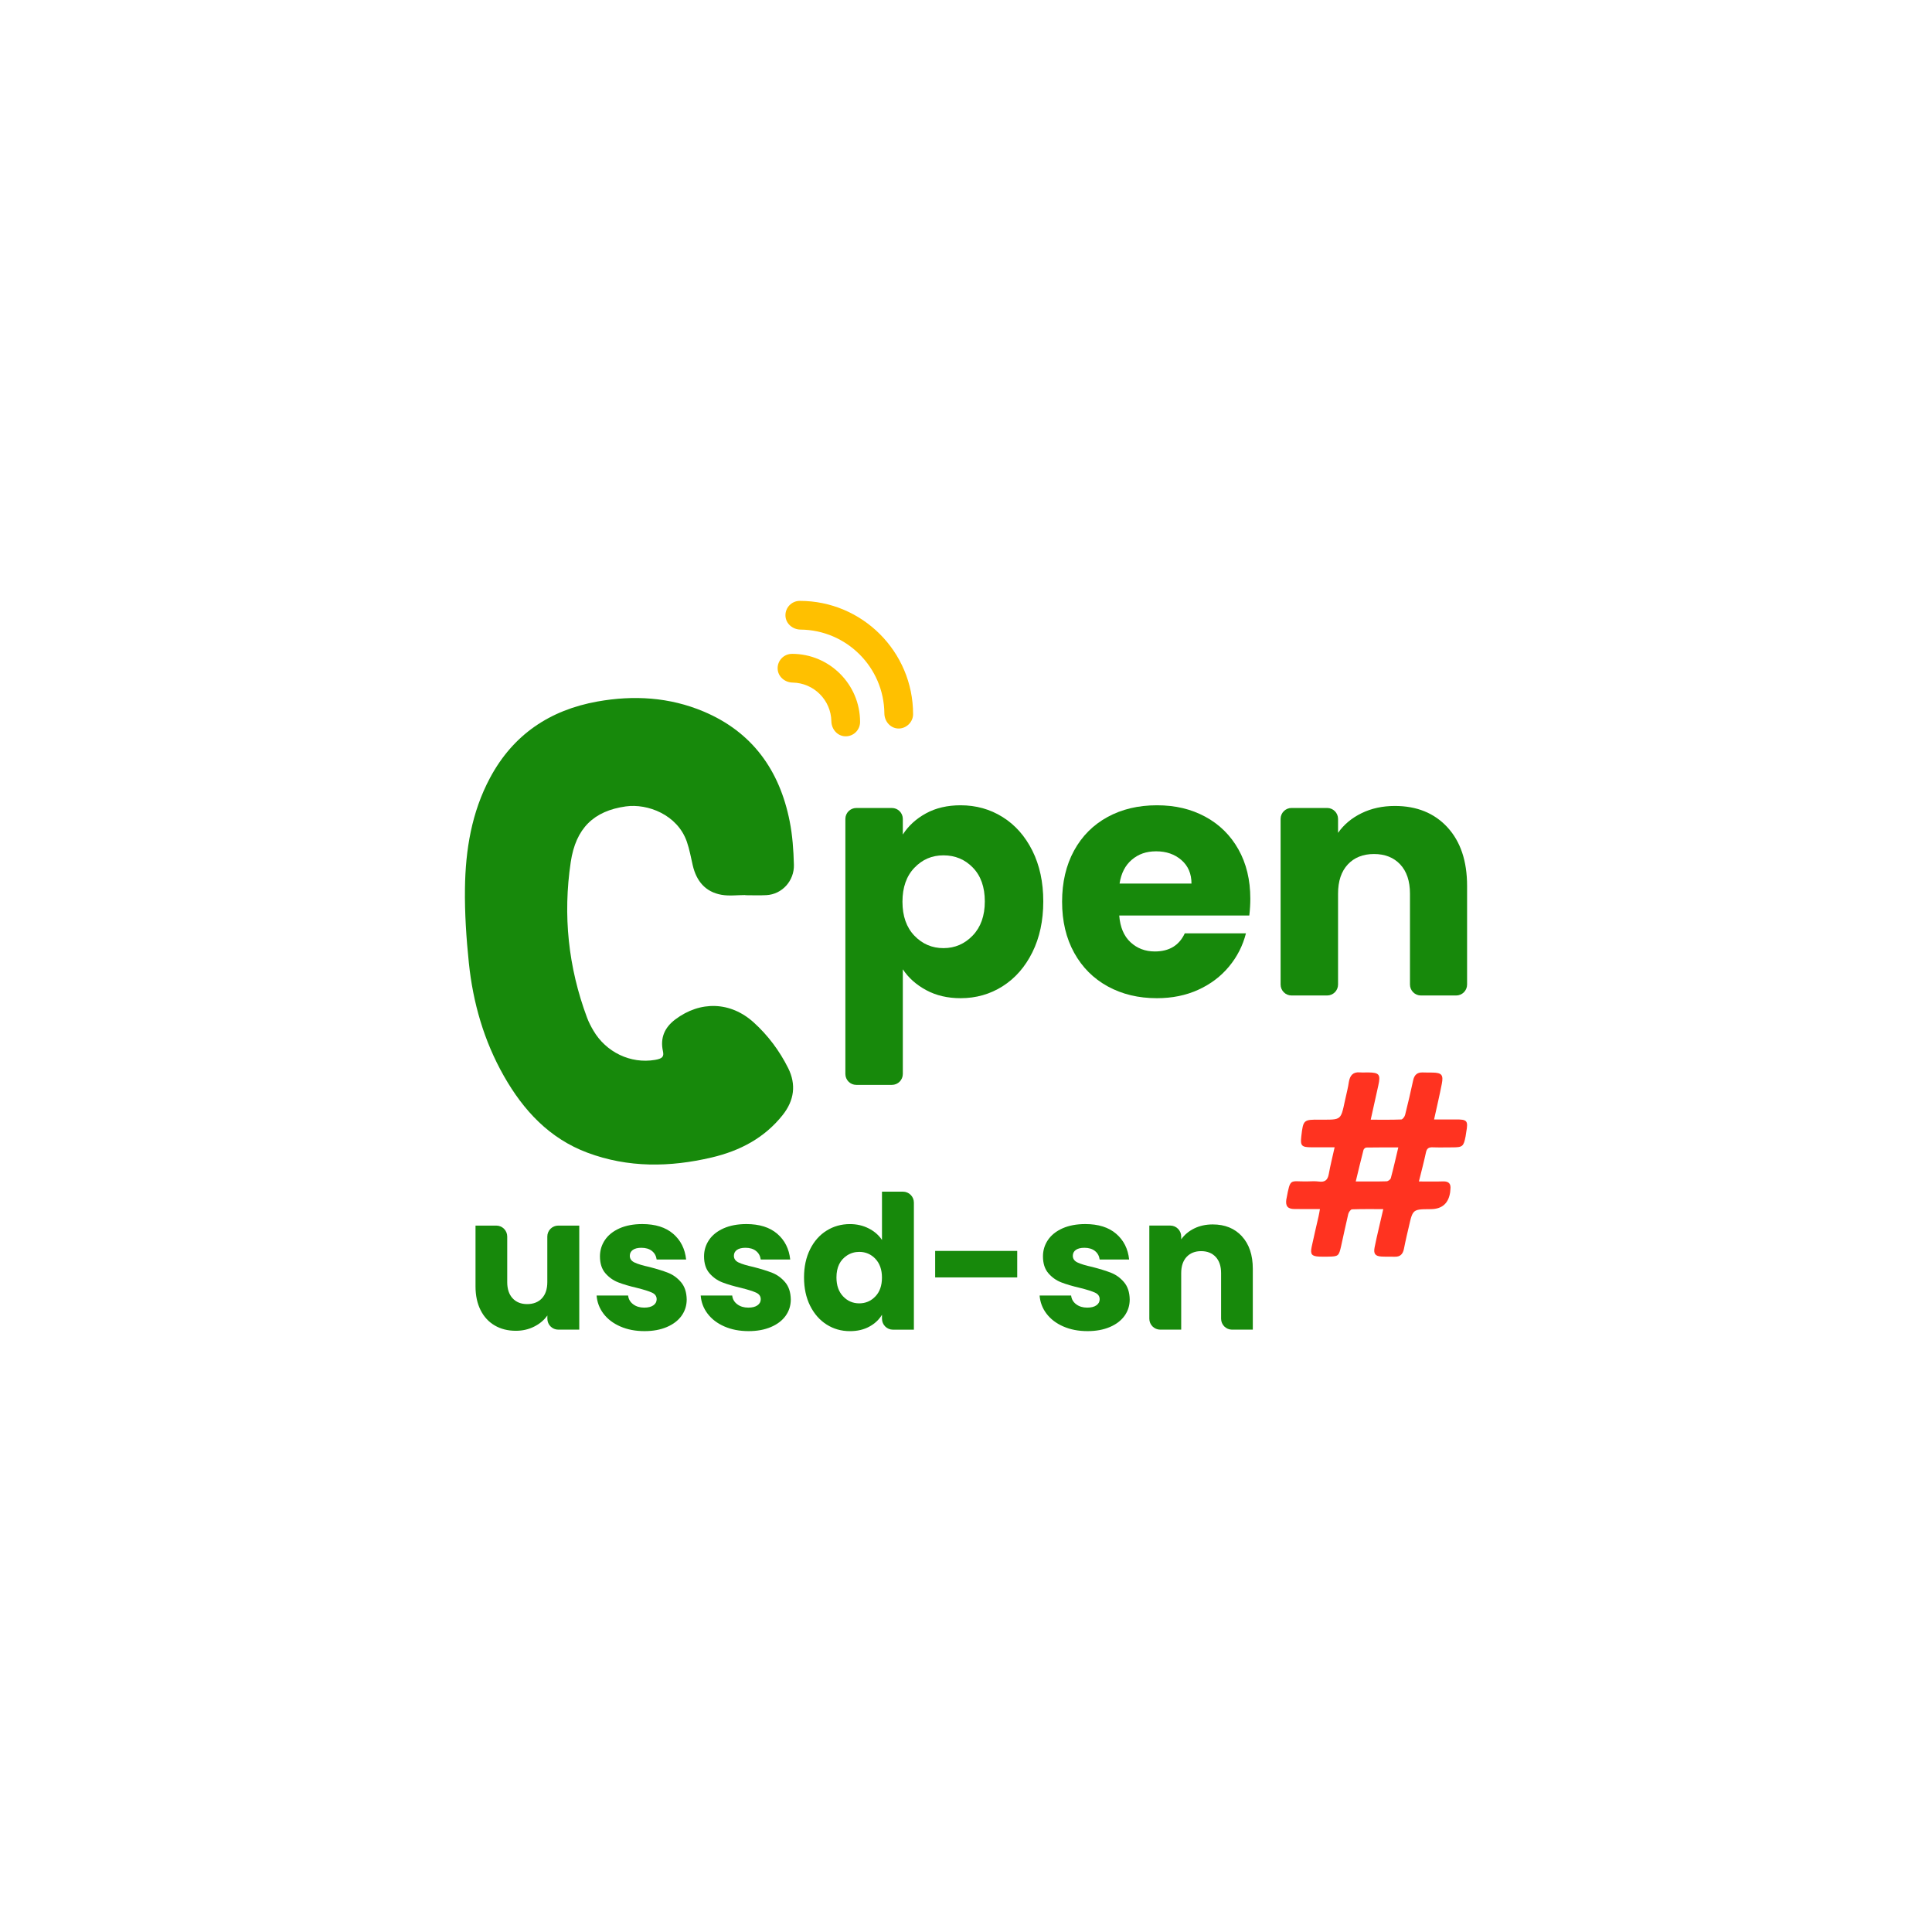
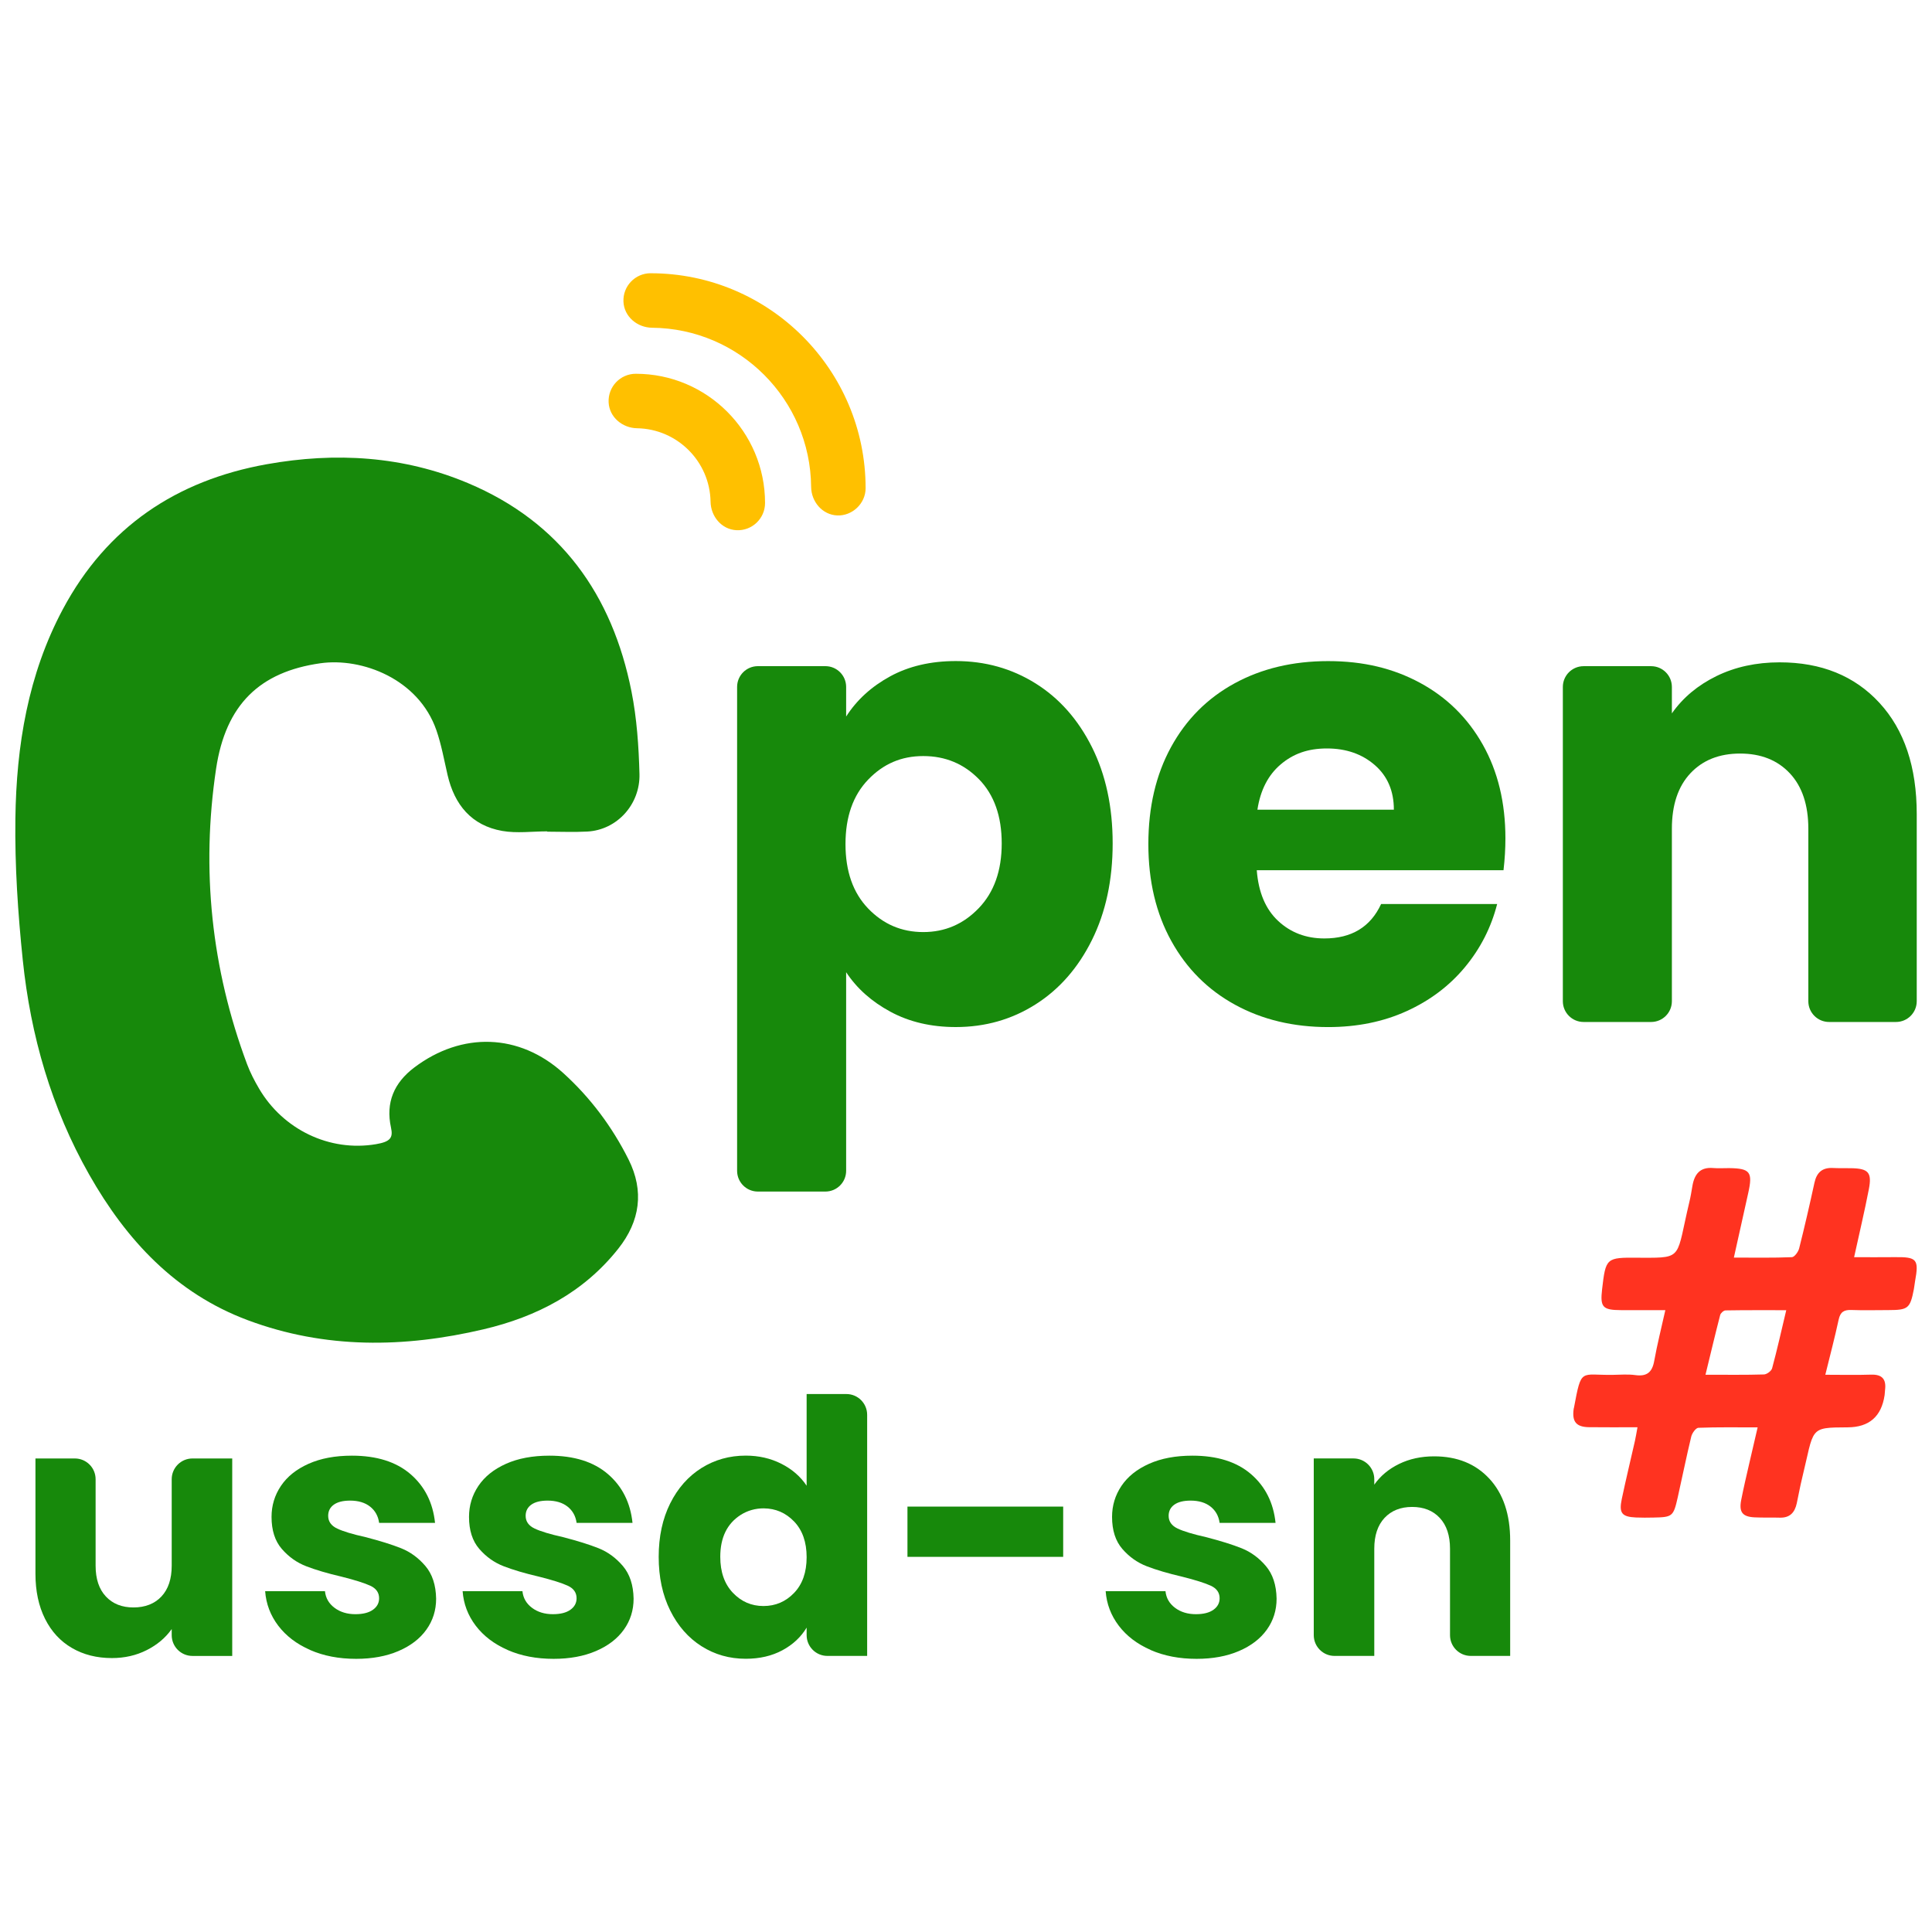
<svg xmlns="http://www.w3.org/2000/svg" id="Calque_1" data-name="Calque 1" viewBox="0 0 800 800">
  <defs>
    <style>
      .cls-1 {
        fill: #17890b;
      }

      .cls-1, .cls-2, .cls-3 {
        stroke-width: 0px;
      }

      .cls-2 {
        fill: #ffc000;
      }

      .cls-3 {
        fill: #ff3320;
      }
    </style>
  </defs>
-   <path class="cls-1" d="m308.6,370.62c-3.28,0-6.64.46-9.82-.1-6.71-1.18-10.42-5.7-11.93-12.21-.76-3.27-1.34-6.61-2.44-9.77-3.89-11.21-16.26-15.89-25.3-14.62-13.21,1.86-20.68,8.99-22.78,23.05-3.28,21.98-1.04,43.57,6.77,64.46.69,1.84,1.61,3.62,2.62,5.33,5.22,8.9,15.34,13.84,25.51,12.12,3.13-.53,3.76-1.39,3.28-3.6-1.2-5.47.65-9.79,5.09-13.14,10.36-7.81,22.89-7.48,32.52,1.25,5.9,5.35,10.65,11.71,14.22,18.84,3.45,6.88,2.51,13.46-2.23,19.45-7.58,9.57-17.8,14.88-29.43,17.61-17.29,4.07-34.56,4.32-51.42-1.98-15.77-5.89-26.52-17.5-34.63-31.79-8.24-14.52-12.78-30.31-14.49-46.82-1.06-10.24-1.75-20.59-1.61-30.88.21-15.89,2.75-31.46,10.38-45.73,9.56-17.88,24.73-28.07,44.48-31.61,14.99-2.68,29.79-1.82,43.93,4.13,20.21,8.51,31.49,24.36,35.67,45.46,1.17,5.9,1.59,12,1.75,18.03.17,6.56-4.83,12.21-11.39,12.56-2.91.16-5.83.03-8.74.03,0-.03,0-.06,0-.08Z" />
-   <path class="cls-3" d="m567.59,463.64c4.42,0,8.54.08,12.65-.09.57-.02,1.4-1.16,1.59-1.92,1.2-4.76,2.3-9.54,3.34-14.34.49-2.25,1.73-3.33,4.05-3.21,1.35.07,2.7.02,4.05.05,3.67.08,4.47.95,3.76,4.62-.93,4.8-2.06,9.56-3.21,14.8,3.09,0,5.92.03,8.76,0,4.97-.07,5.43.44,4.55,5.28-.1.57-.15,1.15-.26,1.72-.82,4.19-1.25,4.55-5.52,4.55-2.7,0-5.41.08-8.11-.02-1.61-.06-2.42.42-2.78,2.1-.84,3.91-1.87,7.78-2.92,12.04,3.66,0,6.83.08,9.99-.03,2.45-.08,3.34,1.03,3.05,3.34-.05.38-.04.77-.1,1.15q-1.04,6.97-8.05,7c-8.59.04-7.24.03-9.97,11.17-.44,1.79-.76,3.61-1.15,5.41-.44,2.03-1.52,3.19-3.73,3.12-1.83-.06-3.67.03-5.5-.07-2.62-.14-3.4-1.14-2.89-3.78.51-2.64,1.14-5.27,1.74-7.9.57-2.52,1.17-5.04,1.85-7.96-4.51,0-8.73-.07-12.93.09-.56.02-1.38,1.17-1.56,1.92-1.06,4.4-1.95,8.84-2.95,13.25-.95,4.2-1.15,4.34-5.34,4.42-1.25.02-2.51.04-3.76-.02-3.09-.14-3.76-.94-3.11-4.03.89-4.24,1.92-8.46,2.87-12.68.19-.83.32-1.67.56-2.98-3.73,0-7.16.04-10.59-.01-2.8-.04-3.73-1.22-3.33-4.01.01-.09.05-.19.07-.28,1.65-8.78,1.37-7.02,8.47-7.14,1.64-.03,3.31-.17,4.92.05,2.53.35,3.68-.63,4.12-3.1.64-3.58,1.54-7.12,2.42-11.08-3.35,0-6.5,0-9.65,0-4.04-.02-4.6-.64-4.15-4.54.8-6.87.9-6.96,7.76-6.9.39,0,.77,0,1.16.01,8.84.01,7.21.01,10.14-12.25.27-1.12.45-2.26.64-3.4.45-2.68,1.72-4.19,4.57-3.94,1.15.1,2.32,0,3.47.02,4.57.06,5.17.85,4.14,5.45-1.02,4.59-2.04,9.17-3.13,14.09Zm-6.2,25.57c4.7,0,8.73.06,12.76-.06.63-.02,1.62-.75,1.77-1.34,1.09-4.06,2.01-8.16,3.09-12.69-4.65,0-8.96-.03-13.26.05-.41,0-1.05.59-1.16,1.01-1.08,4.15-2.06,8.33-3.2,13.03Z" />
+   <path class="cls-1" d="m226.59,344.25c-6.22,0-12.6.88-18.63-.18-12.73-2.25-19.77-10.82-22.63-23.16-1.44-6.21-2.55-12.55-4.63-18.54-7.38-21.27-30.85-30.15-48.01-27.73-25.07,3.54-39.24,17.05-43.22,43.73-6.23,41.71-1.97,82.66,12.84,122.29,1.31,3.49,3.05,6.86,4.97,10.12,9.91,16.88,29.11,26.27,48.41,23,5.95-1.01,7.14-2.65,6.22-6.84-2.28-10.38,1.23-18.58,9.67-24.94,19.65-14.81,43.43-14.19,61.7,2.37,11.19,10.14,20.21,22.21,26.99,35.75,6.54,13.06,4.77,25.54-4.23,36.91-14.37,18.16-33.78,28.23-55.83,33.41-32.81,7.71-65.56,8.19-97.57-3.76-29.92-11.17-50.33-33.2-65.71-60.31-15.64-27.56-24.25-57.5-27.5-88.83-2.02-19.43-3.32-39.07-3.06-58.58.4-30.15,5.22-59.69,19.69-86.76,18.14-33.92,46.92-53.26,84.39-59.97,28.44-5.09,56.53-3.46,83.35,7.83,38.34,16.15,59.74,46.23,67.68,86.24,2.22,11.18,3.01,22.76,3.31,34.2.33,12.44-9.17,23.16-21.6,23.83-5.52.3-11.06.05-16.59.05,0-.05,0-.11,0-.16Z" />
+   <path class="cls-3" d="m717.97,520.74c8.38,0,16.2.15,24-.17,1.09-.04,2.66-2.21,3.02-3.64,2.28-9.03,4.36-18.11,6.34-27.2.93-4.26,3.27-6.32,7.68-6.09,2.56.13,5.13.03,7.69.09,6.97.15,8.49,1.8,7.14,8.76-1.76,9.11-3.92,18.14-6.09,28.08,5.86,0,11.24.06,16.61-.01,9.43-.14,10.29.84,8.62,10.02-.2,1.08-.28,2.18-.49,3.26-1.55,7.95-2.37,8.62-10.48,8.64-5.13,0-10.26.15-15.38-.04-3.06-.12-4.6.81-5.28,3.98-1.59,7.42-3.55,14.77-5.53,22.84,6.95,0,12.96.15,18.96-.05,4.65-.15,6.33,1.96,5.78,6.34-.09.73-.08,1.47-.19,2.19q-1.97,13.23-15.28,13.29c-16.3.08-13.74.06-18.91,21.2-.83,3.4-1.44,6.85-2.18,10.27-.84,3.85-2.88,6.06-7.09,5.93-3.48-.11-6.96.05-10.44-.13-4.97-.26-6.45-2.17-5.48-7.17.98-5.02,2.16-10,3.3-14.98,1.09-4.79,2.22-9.56,3.51-15.1-8.56,0-16.56-.14-24.53.17-1.06.04-2.62,2.21-2.96,3.64-2.02,8.34-3.7,16.77-5.59,25.14-1.8,7.97-2.18,8.24-10.13,8.39-2.38.05-4.77.07-7.14-.03-5.87-.27-7.14-1.78-5.91-7.64,1.69-8.05,3.64-16.04,5.45-24.07.35-1.57.6-3.16,1.06-5.66-7.07,0-13.58.07-20.1-.02-5.3-.08-7.08-2.31-6.32-7.6.03-.18.1-.35.13-.53,3.12-16.66,2.6-13.32,16.07-13.54,3.11-.05,6.27-.32,9.33.1,4.79.66,6.98-1.19,7.82-5.88,1.22-6.8,2.93-13.51,4.6-21.02-6.36,0-12.33.02-18.31,0-7.67-.03-8.73-1.22-7.88-8.62,1.51-13.03,1.7-13.2,14.73-13.09.73,0,1.47.02,2.2.02,16.77.03,13.69.02,19.24-23.24.51-2.12.86-4.29,1.22-6.44.86-5.08,3.26-7.95,8.67-7.47,2.18.19,4.39,0,6.59.03,8.68.12,9.81,1.62,7.86,10.34-1.94,8.7-3.87,17.41-5.95,26.74Zm-11.76,48.51c8.92,0,16.57.11,24.21-.12,1.19-.04,3.07-1.43,3.37-2.54,2.08-7.7,3.82-15.49,5.86-24.07-8.83,0-17-.05-25.16.09-.77.01-1.99,1.11-2.2,1.92-2.04,7.88-3.92,15.81-6.08,24.72Z" />
  <g>
-     <path class="cls-1" d="m383.44,336.79c4.08-2.23,8.86-3.34,14.33-3.34,6.4,0,12.2,1.62,17.39,4.87,5.2,3.25,9.3,7.89,12.32,13.92,3.01,6.03,4.52,13.04,4.52,21.01s-1.51,15.01-4.52,21.08c-3.02,6.08-7.12,10.76-12.32,14.06-5.2,3.29-10.99,4.94-17.39,4.94-5.38,0-10.14-1.11-14.26-3.34-4.13-2.23-7.35-5.1-9.67-8.63v43.34c0,2.5-2.03,4.53-4.53,4.53h-14.73c-2.5,0-4.53-2.03-4.53-4.53v-105.6c0-2.5,2.03-4.53,4.53-4.53h14.73c2.5,0,4.53,2.03,4.53,4.53v6.46c2.32-3.62,5.52-6.54,9.6-8.77Zm19.41,22.47c-3.29-3.39-7.35-5.08-12.18-5.08s-8.75,1.72-12.04,5.15c-3.29,3.43-4.94,8.12-4.94,14.06s1.65,10.62,4.94,14.06c3.29,3.43,7.31,5.15,12.04,5.15s8.77-1.74,12.11-5.22,5.01-8.19,5.01-14.12-1.65-10.6-4.94-13.99Z" />
-     <path class="cls-1" d="m517.31,379.09h-53.86c.37,4.82,1.92,8.51,4.66,11.06,2.74,2.55,6.1,3.83,10.09,3.83,5.94,0,10.07-2.5,12.39-7.51h25.33c-1.3,5.1-3.64,9.7-7.03,13.78-3.39,4.08-7.63,7.28-12.73,9.6-5.1,2.32-10.81,3.48-17.12,3.48-7.61,0-14.38-1.62-20.32-4.87-5.94-3.25-10.58-7.88-13.92-13.92-3.34-6.03-5.01-13.08-5.01-21.15s1.65-15.12,4.94-21.15c3.29-6.03,7.91-10.67,13.85-13.92,5.94-3.25,12.75-4.87,20.46-4.87s14.19,1.58,20.04,4.73c5.84,3.16,10.41,7.65,13.71,13.5,3.29,5.84,4.94,12.66,4.94,20.46,0,2.23-.14,4.55-.42,6.96Zm-23.94-13.22c0-4.08-1.39-7.33-4.17-9.74-2.78-2.41-6.26-3.62-10.44-3.62s-7.35,1.16-10.09,3.48c-2.74,2.32-4.43,5.61-5.08,9.88h29.78Z" />
-     <path class="cls-1" d="m599.35,342.57c5.43,5.89,8.14,13.99,8.14,24.28v40.83c0,2.5-2.03,4.53-4.53,4.53h-14.59c-2.5,0-4.53-2.03-4.53-4.53v-37.63c0-5.19-1.35-9.23-4.04-12.11-2.69-2.87-6.31-4.31-10.85-4.31s-8.17,1.44-10.85,4.31c-2.69,2.88-4.04,6.91-4.04,12.11v37.63c0,2.5-2.03,4.53-4.53,4.53h-14.73c-2.5,0-4.53-2.03-4.53-4.53v-68.59c0-2.5,2.03-4.53,4.53-4.53h14.73c2.5,0,4.53,2.03,4.53,4.53v5.77c2.41-3.43,5.66-6.15,9.74-8.14,4.08-1.99,8.67-2.99,13.78-2.99,9.09,0,16.35,2.95,21.78,8.84Z" />
+     <path class="cls-1" d="m368.58,280.07c7.74-4.22,16.81-6.34,27.2-6.34,12.15,0,23.14,3.08,33,9.24,9.86,6.16,17.64,14.96,23.37,26.4,5.72,11.44,8.58,24.73,8.58,39.87s-2.86,28.47-8.58,40c-5.72,11.53-13.51,20.42-23.37,26.67-9.86,6.25-20.86,9.37-33,9.37-10.21,0-19.23-2.11-27.06-6.34-7.83-4.22-13.95-9.68-18.35-16.37v82.23c0,4.75-3.85,8.6-8.6,8.6h-27.95c-4.75,0-8.6-3.85-8.6-8.6v-200.36c0-4.75,3.85-8.6,8.6-8.6h27.95c4.75,0,8.6,3.85,8.6,8.6v12.26c4.4-6.87,10.47-12.41,18.22-16.63Zm36.83,42.64c-6.25-6.42-13.95-9.64-23.1-9.64s-16.59,3.26-22.84,9.77c-6.25,6.51-9.37,15.4-9.37,26.67s3.12,20.16,9.37,26.67c6.25,6.51,13.86,9.77,22.84,9.77s16.63-3.3,22.97-9.9c6.34-6.6,9.51-15.53,9.51-26.8s-3.13-20.11-9.37-26.54Z" />
+     <path class="cls-1" d="m622.58,360.34h-102.18c.7,9.15,3.65,16.15,8.85,20.99,5.19,4.84,11.57,7.26,19.14,7.26,11.26,0,19.1-4.75,23.5-14.26h48.05c-2.47,9.68-6.91,18.4-13.33,26.14-6.43,7.75-14.48,13.82-24.16,18.22-9.68,4.4-20.51,6.6-32.48,6.6-14.44,0-27.29-3.08-38.55-9.24-11.27-6.16-20.07-14.96-26.4-26.4-6.34-11.44-9.51-24.82-9.51-40.13s3.12-28.69,9.37-40.13c6.25-11.44,15-20.24,26.27-26.4,11.26-6.16,24.2-9.24,38.81-9.24s26.93,3,38.02,8.98c11.09,5.99,19.76,14.52,26.01,25.61,6.25,11.09,9.37,24.03,9.37,38.81,0,4.22-.26,8.63-.79,13.2Zm-45.41-25.08c0-7.74-2.64-13.9-7.92-18.48-5.28-4.58-11.88-6.86-19.8-6.86s-13.95,2.2-19.14,6.6c-5.19,4.4-8.41,10.65-9.64,18.75h56.5Z" />
+     <path class="cls-1" d="m778.23,291.03c10.3,11.18,15.45,26.54,15.45,46.07v77.48c0,4.75-3.85,8.6-8.6,8.6h-27.69c-4.75,0-8.6-3.85-8.6-8.6v-71.4c0-9.86-2.56-17.51-7.66-22.97-5.11-5.45-11.97-8.18-20.59-8.18s-15.49,2.73-20.59,8.18c-5.11,5.46-7.66,13.11-7.66,22.97v71.4c0,4.75-3.85,8.6-8.6,8.6h-27.95c-4.75,0-8.6-3.85-8.6-8.6v-130.13c0-4.75,3.85-8.6,8.6-8.6h27.95c4.75,0,8.6,3.85,8.6,8.6v10.94c4.57-6.51,10.73-11.66,18.48-15.45,7.74-3.78,16.46-5.68,26.14-5.68,17.25,0,31.02,5.59,41.32,16.77Z" />
  </g>
  <g>
-     <path class="cls-1" d="m239.86,507.48v43.1h-8.68c-2.5,0-4.53-2.03-4.53-4.53v-1.34c-1.34,1.91-3.15,3.44-5.45,4.6-2.29,1.16-4.83,1.74-7.61,1.74-3.3,0-6.21-.73-8.73-2.2-2.52-1.47-4.48-3.59-5.87-6.37s-2.09-6.05-2.09-9.81v-25.18h8.6c2.5,0,4.53,2.03,4.53,4.53v18.87c0,2.88.75,5.12,2.24,6.72,1.49,1.6,3.5,2.39,6.02,2.39s4.61-.8,6.1-2.39c1.49-1.6,2.24-3.84,2.24-6.72v-18.87c0-2.5,2.03-4.53,4.53-4.53h8.68Z" />
-     <path class="cls-1" d="m256.85,549.26c-2.94-1.29-5.25-3.05-6.95-5.29-1.7-2.24-2.65-4.75-2.86-7.53h13.05c.15,1.49.85,2.7,2.09,3.63,1.24.93,2.75,1.39,4.56,1.39,1.65,0,2.92-.32,3.82-.96.9-.64,1.35-1.48,1.35-2.51,0-1.24-.64-2.15-1.93-2.74-1.29-.59-3.37-1.25-6.26-1.97-3.09-.72-5.66-1.48-7.72-2.28-2.06-.8-3.84-2.06-5.33-3.78-1.49-1.72-2.24-4.06-2.24-6.99,0-2.47.68-4.72,2.05-6.76,1.36-2.03,3.37-3.64,6.02-4.83,2.65-1.18,5.81-1.78,9.46-1.78,5.41,0,9.67,1.34,12.78,4.02,3.11,2.68,4.9,6.23,5.37,10.66h-12.2c-.21-1.49-.86-2.68-1.97-3.55-1.11-.88-2.56-1.31-4.36-1.31-1.54,0-2.73.3-3.55.89-.82.59-1.24,1.4-1.24,2.43,0,1.24.66,2.16,1.97,2.78s3.36,1.24,6.14,1.85c3.19.82,5.79,1.64,7.8,2.43,2.01.8,3.77,2.08,5.29,3.86,1.52,1.78,2.3,4.16,2.36,7.14,0,2.52-.71,4.78-2.12,6.76-1.42,1.98-3.45,3.54-6.1,4.67-2.65,1.13-5.73,1.7-9.23,1.7-3.76,0-7.11-.64-10.04-1.93Z" />
-     <path class="cls-1" d="m299.95,549.26c-2.94-1.29-5.25-3.05-6.95-5.29-1.7-2.24-2.65-4.75-2.86-7.53h13.05c.15,1.49.85,2.7,2.09,3.63,1.24.93,2.75,1.39,4.56,1.39,1.65,0,2.92-.32,3.82-.96.9-.64,1.35-1.48,1.35-2.51,0-1.24-.64-2.15-1.93-2.74-1.29-.59-3.37-1.25-6.26-1.97-3.09-.72-5.66-1.48-7.72-2.28-2.06-.8-3.84-2.06-5.33-3.78-1.49-1.72-2.24-4.06-2.24-6.99,0-2.47.68-4.72,2.05-6.76,1.36-2.03,3.37-3.64,6.02-4.83,2.65-1.18,5.81-1.78,9.46-1.78,5.41,0,9.67,1.34,12.78,4.02,3.11,2.68,4.9,6.23,5.37,10.66h-12.2c-.21-1.49-.86-2.68-1.97-3.55-1.11-.88-2.56-1.31-4.36-1.31-1.54,0-2.73.3-3.55.89-.82.59-1.24,1.4-1.24,2.43,0,1.24.66,2.16,1.97,2.78s3.36,1.24,6.14,1.85c3.19.82,5.79,1.64,7.8,2.43,2.01.8,3.77,2.08,5.29,3.86,1.52,1.78,2.3,4.16,2.36,7.14,0,2.52-.71,4.78-2.12,6.76-1.42,1.98-3.45,3.54-6.1,4.67-2.65,1.13-5.73,1.7-9.23,1.7-3.76,0-7.11-.64-10.04-1.93Z" />
-     <path class="cls-1" d="m335.44,517.29c1.67-3.35,3.95-5.92,6.84-7.72,2.88-1.8,6.1-2.7,9.65-2.7,2.83,0,5.42.59,7.76,1.78,2.34,1.19,4.18,2.78,5.52,4.79v-20h8.68c2.5,0,4.53,2.03,4.53,4.53v52.62h-8.68c-2.5,0-4.53-2.03-4.53-4.53v-1.65c-1.24,2.06-3,3.71-5.29,4.94-2.29,1.24-4.96,1.85-7.99,1.85-3.55,0-6.77-.91-9.65-2.74-2.88-1.83-5.16-4.43-6.84-7.8-1.67-3.37-2.51-7.27-2.51-11.7s.84-8.31,2.51-11.66Zm27.03,3.94c-1.81-1.89-4.02-2.84-6.62-2.86-1.81-.01-3.56.48-5.08,1.46-2.94,1.9-4.41,4.94-4.41,9.12,0,3.3.91,5.91,2.74,7.84,1.83,1.93,4.05,2.9,6.68,2.9s4.85-.95,6.68-2.86c1.83-1.9,2.74-4.51,2.74-7.8s-.92-5.89-2.74-7.8Z" />
-     <path class="cls-1" d="m421.21,517.98v10.97h-33.98v-10.97h33.98Z" />
-     <path class="cls-1" d="m440.29,549.26c-2.94-1.29-5.25-3.05-6.95-5.29-1.7-2.24-2.65-4.75-2.86-7.53h13.05c.16,1.49.85,2.7,2.09,3.63,1.24.93,2.75,1.39,4.56,1.39,1.65,0,2.92-.32,3.82-.96.9-.64,1.35-1.48,1.35-2.51,0-1.24-.64-2.15-1.93-2.74-1.29-.59-3.37-1.25-6.26-1.97-3.09-.72-5.67-1.48-7.72-2.28-2.06-.8-3.84-2.06-5.33-3.78-1.49-1.72-2.24-4.06-2.24-6.99,0-2.47.68-4.72,2.05-6.76,1.36-2.03,3.37-3.64,6.02-4.83,2.65-1.18,5.8-1.78,9.46-1.78,5.41,0,9.67,1.34,12.78,4.02,3.12,2.68,4.9,6.23,5.37,10.66h-12.2c-.21-1.49-.86-2.68-1.97-3.55-1.11-.88-2.56-1.31-4.36-1.31-1.54,0-2.73.3-3.55.89-.82.59-1.24,1.4-1.24,2.43,0,1.24.66,2.16,1.97,2.78,1.31.62,3.36,1.24,6.14,1.85,3.19.82,5.79,1.64,7.8,2.43,2.01.8,3.77,2.08,5.29,3.86,1.52,1.78,2.3,4.16,2.36,7.14,0,2.52-.71,4.78-2.12,6.76-1.42,1.98-3.45,3.54-6.1,4.67-2.65,1.13-5.73,1.7-9.23,1.7-3.76,0-7.11-.64-10.04-1.93Z" />
-     <path class="cls-1" d="m514.24,511.92c3.01,3.27,4.52,7.76,4.52,13.48v25.18h-8.6c-2.5,0-4.53-2.03-4.53-4.53v-18.87c0-2.88-.75-5.12-2.24-6.72-1.49-1.59-3.5-2.39-6.02-2.39s-4.53.8-6.02,2.39c-1.49,1.6-2.24,3.84-2.24,6.72v23.4h-8.67c-2.5,0-4.53-2.03-4.53-4.53v-38.57h8.67c2.5,0,4.53,2.03,4.53,4.53v1.18c1.34-1.9,3.14-3.41,5.41-4.52,2.26-1.11,4.81-1.66,7.65-1.66,5.05,0,9.08,1.64,12.09,4.91Z" />
+     <path class="cls-1" d="m96.16,603.92v81.77h-16.46c-4.75,0-8.6-3.85-8.6-8.6v-2.54c-2.54,3.61-5.99,6.52-10.33,8.72-4.35,2.2-9.16,3.3-14.43,3.3-6.25,0-11.77-1.39-16.56-4.18-4.79-2.78-8.5-6.81-11.14-12.09s-3.96-11.48-3.96-18.61v-47.77h16.31c4.75,0,8.6,3.85,8.6,8.6v35.8c0,5.47,1.41,9.72,4.25,12.75,2.83,3.03,6.64,4.54,11.43,4.54s8.74-1.51,11.58-4.54c2.83-3.03,4.25-7.28,4.25-12.75v-35.8c0-4.75,3.85-8.6,8.6-8.6h16.46Z" />
+     <path class="cls-1" d="m128.4,683.2c-5.57-2.44-9.96-5.79-13.19-10.04-3.22-4.25-5.03-9.01-5.42-14.29h24.77c.29,2.83,1.61,5.13,3.96,6.89,2.34,1.76,5.23,2.64,8.65,2.64,3.12,0,5.54-.61,7.25-1.83,1.71-1.22,2.56-2.81,2.56-4.76,0-2.34-1.22-4.08-3.66-5.2-2.44-1.12-6.4-2.37-11.87-3.74-5.86-1.37-10.75-2.81-14.65-4.32-3.91-1.51-7.28-3.91-10.11-7.18-2.83-3.27-4.25-7.69-4.25-13.26,0-4.69,1.29-8.96,3.88-12.82,2.59-3.86,6.4-6.91,11.43-9.16,5.03-2.25,11.01-3.37,17.95-3.37,10.26,0,18.34,2.54,24.25,7.62,5.91,5.08,9.31,11.82,10.19,20.22h-23.15c-.39-2.83-1.64-5.08-3.74-6.74-2.1-1.66-4.86-2.49-8.28-2.49-2.93,0-5.18.56-6.74,1.68-1.56,1.12-2.34,2.66-2.34,4.62,0,2.34,1.25,4.1,3.74,5.28s6.37,2.34,11.65,3.52c6.06,1.56,10.99,3.1,14.8,4.62,3.81,1.52,7.16,3.96,10.04,7.33,2.88,3.37,4.37,7.89,4.47,13.56,0,4.79-1.34,9.06-4.03,12.82-2.69,3.76-6.55,6.72-11.58,8.87-5.03,2.15-10.87,3.22-17.51,3.22-7.13,0-13.48-1.22-19.05-3.66Z" />
+     <path class="cls-1" d="m210.17,683.2c-5.57-2.44-9.96-5.79-13.19-10.04-3.22-4.25-5.03-9.01-5.42-14.29h24.77c.29,2.83,1.61,5.13,3.96,6.89,2.34,1.76,5.23,2.64,8.65,2.64,3.12,0,5.54-.61,7.25-1.83,1.71-1.22,2.56-2.81,2.56-4.76,0-2.34-1.22-4.08-3.66-5.2-2.44-1.12-6.4-2.37-11.87-3.74-5.86-1.37-10.75-2.81-14.65-4.32-3.91-1.51-7.28-3.91-10.11-7.18-2.83-3.27-4.25-7.69-4.25-13.26,0-4.69,1.29-8.96,3.88-12.82,2.59-3.86,6.4-6.91,11.43-9.16,5.03-2.25,11.01-3.37,17.95-3.37,10.26,0,18.34,2.54,24.25,7.62,5.91,5.08,9.31,11.82,10.19,20.22h-23.15c-.39-2.83-1.64-5.08-3.74-6.74-2.1-1.66-4.86-2.49-8.28-2.49-2.93,0-5.18.56-6.74,1.68-1.56,1.12-2.34,2.66-2.34,4.62,0,2.34,1.25,4.1,3.74,5.28,2.49,1.17,6.37,2.34,11.65,3.52,6.06,1.56,10.99,3.1,14.8,4.62,3.81,1.52,7.16,3.96,10.04,7.33,2.88,3.37,4.37,7.89,4.47,13.56,0,4.79-1.34,9.06-4.03,12.82-2.69,3.76-6.55,6.72-11.58,8.87-5.03,2.15-10.87,3.22-17.51,3.22-7.13,0-13.48-1.22-19.05-3.66Z" />
+     <path class="cls-1" d="m277.51,622.53c3.17-6.35,7.5-11.23,12.97-14.66,5.47-3.42,11.58-5.13,18.32-5.13,5.37,0,10.28,1.12,14.73,3.37,4.44,2.25,7.94,5.28,10.48,9.09v-37.96h16.46c4.75,0,8.6,3.85,8.6,8.6v99.84h-16.46c-4.75,0-8.6-3.85-8.6-8.6v-3.12c-2.34,3.91-5.69,7.03-10.04,9.38-4.35,2.34-9.4,3.52-15.17,3.52-6.74,0-12.85-1.73-18.32-5.2-5.47-3.47-9.8-8.4-12.97-14.8-3.18-6.4-4.76-13.8-4.76-22.2s1.59-15.78,4.76-22.13Zm51.29,7.47c-3.44-3.58-7.63-5.39-12.56-5.42-3.43-.02-6.75.91-9.63,2.77-5.58,3.61-8.36,9.38-8.36,17.3,0,6.25,1.73,11.21,5.2,14.87,3.47,3.66,7.69,5.5,12.68,5.5s9.21-1.81,12.68-5.42c3.47-3.61,5.2-8.55,5.2-14.8s-1.74-11.18-5.2-14.8Z" />
+     <path class="cls-1" d="m440.24,623.85v20.81h-64.48v-20.81h64.48Z" />
+     <path class="cls-1" d="m476.44,683.2c-5.57-2.44-9.97-5.79-13.19-10.04-3.22-4.25-5.03-9.01-5.42-14.29h24.77c.29,2.83,1.61,5.13,3.96,6.89,2.34,1.76,5.23,2.64,8.65,2.64,3.13,0,5.54-.61,7.25-1.83,1.71-1.22,2.56-2.81,2.56-4.76,0-2.34-1.22-4.08-3.66-5.2-2.44-1.12-6.4-2.37-11.87-3.74-5.86-1.37-10.75-2.81-14.65-4.32-3.91-1.51-7.28-3.91-10.11-7.18-2.83-3.27-4.25-7.69-4.25-13.26,0-4.69,1.29-8.96,3.88-12.82,2.59-3.86,6.4-6.91,11.43-9.16,5.03-2.25,11.01-3.37,17.95-3.37,10.26,0,18.34,2.54,24.25,7.62,5.91,5.08,9.31,11.82,10.19,20.22h-23.16c-.39-2.83-1.64-5.08-3.74-6.74-2.1-1.66-4.86-2.49-8.28-2.49-2.93,0-5.18.56-6.74,1.68-1.56,1.12-2.35,2.66-2.35,4.62,0,2.34,1.25,4.1,3.74,5.28,2.49,1.17,6.38,2.34,11.65,3.52,6.06,1.56,10.99,3.1,14.8,4.62,3.81,1.52,7.16,3.96,10.04,7.33,2.88,3.37,4.37,7.89,4.47,13.56,0,4.79-1.34,9.06-4.03,12.82-2.69,3.76-6.55,6.72-11.58,8.87-5.03,2.15-10.87,3.22-17.51,3.22-7.13,0-13.48-1.22-19.05-3.66Z" />
+     <path class="cls-1" d="m616.76,612.34c5.71,6.21,8.57,14.73,8.57,25.57v47.77h-16.31c-4.75,0-8.6-3.85-8.6-8.6v-35.8c0-5.47-1.42-9.72-4.25-12.75-2.83-3.03-6.64-4.54-11.43-4.54s-8.6,1.52-11.43,4.54c-2.83,3.03-4.25,7.28-4.25,12.75v44.4h-16.46c-4.75,0-8.6-3.85-8.6-8.6v-73.17h16.46c4.75,0,8.6,3.85,8.6,8.6v2.25c2.54-3.61,5.96-6.47,10.26-8.57,4.3-2.1,9.13-3.15,14.51-3.15,9.57,0,17.22,3.1,22.93,9.31Z" />
  </g>
  <g>
-     <path class="cls-2" d="m327.94,270.75c-3.39,0-6.12,2.84-5.93,6.27.17,3.21,3,5.57,6.21,5.62,8.78.15,15.89,7.26,16.03,16.03.05,3.22,2.42,6.05,5.63,6.21,3.43.18,6.26-2.55,6.26-5.94,0-15.55-12.65-28.2-28.2-28.2Z" />
-     <path class="cls-2" d="m331.18,248.81c-3.37,0-6.08,2.8-5.94,6.2.14,3.25,3,5.66,6.25,5.69,19.06.17,34.54,15.64,34.71,34.71.03,3.25,2.44,6.11,5.69,6.25s6.2-2.57,6.2-5.94c0-25.87-21.04-46.91-46.91-46.91Z" />
+     <path class="cls-2" d="m263.28,154.77c-6.43,0-11.6,5.39-11.26,11.89.32,6.09,5.69,10.57,11.79,10.67,16.65.28,30.14,13.77,30.42,30.42.1,6.1,4.58,11.47,10.68,11.79,6.5.34,11.88-4.84,11.88-11.26,0-29.5-24-53.51-53.51-53.51Z" />
+     <path class="cls-2" d="m269.42,113.14c-6.39,0-11.54,5.32-11.26,11.77.26,6.17,5.69,10.74,11.86,10.8,36.17.32,65.53,29.68,65.85,65.86.05,6.17,4.63,11.6,10.8,11.86s11.76-4.88,11.76-11.27c0-49.08-39.93-89.01-89-89.01Z" />
  </g>
</svg>
